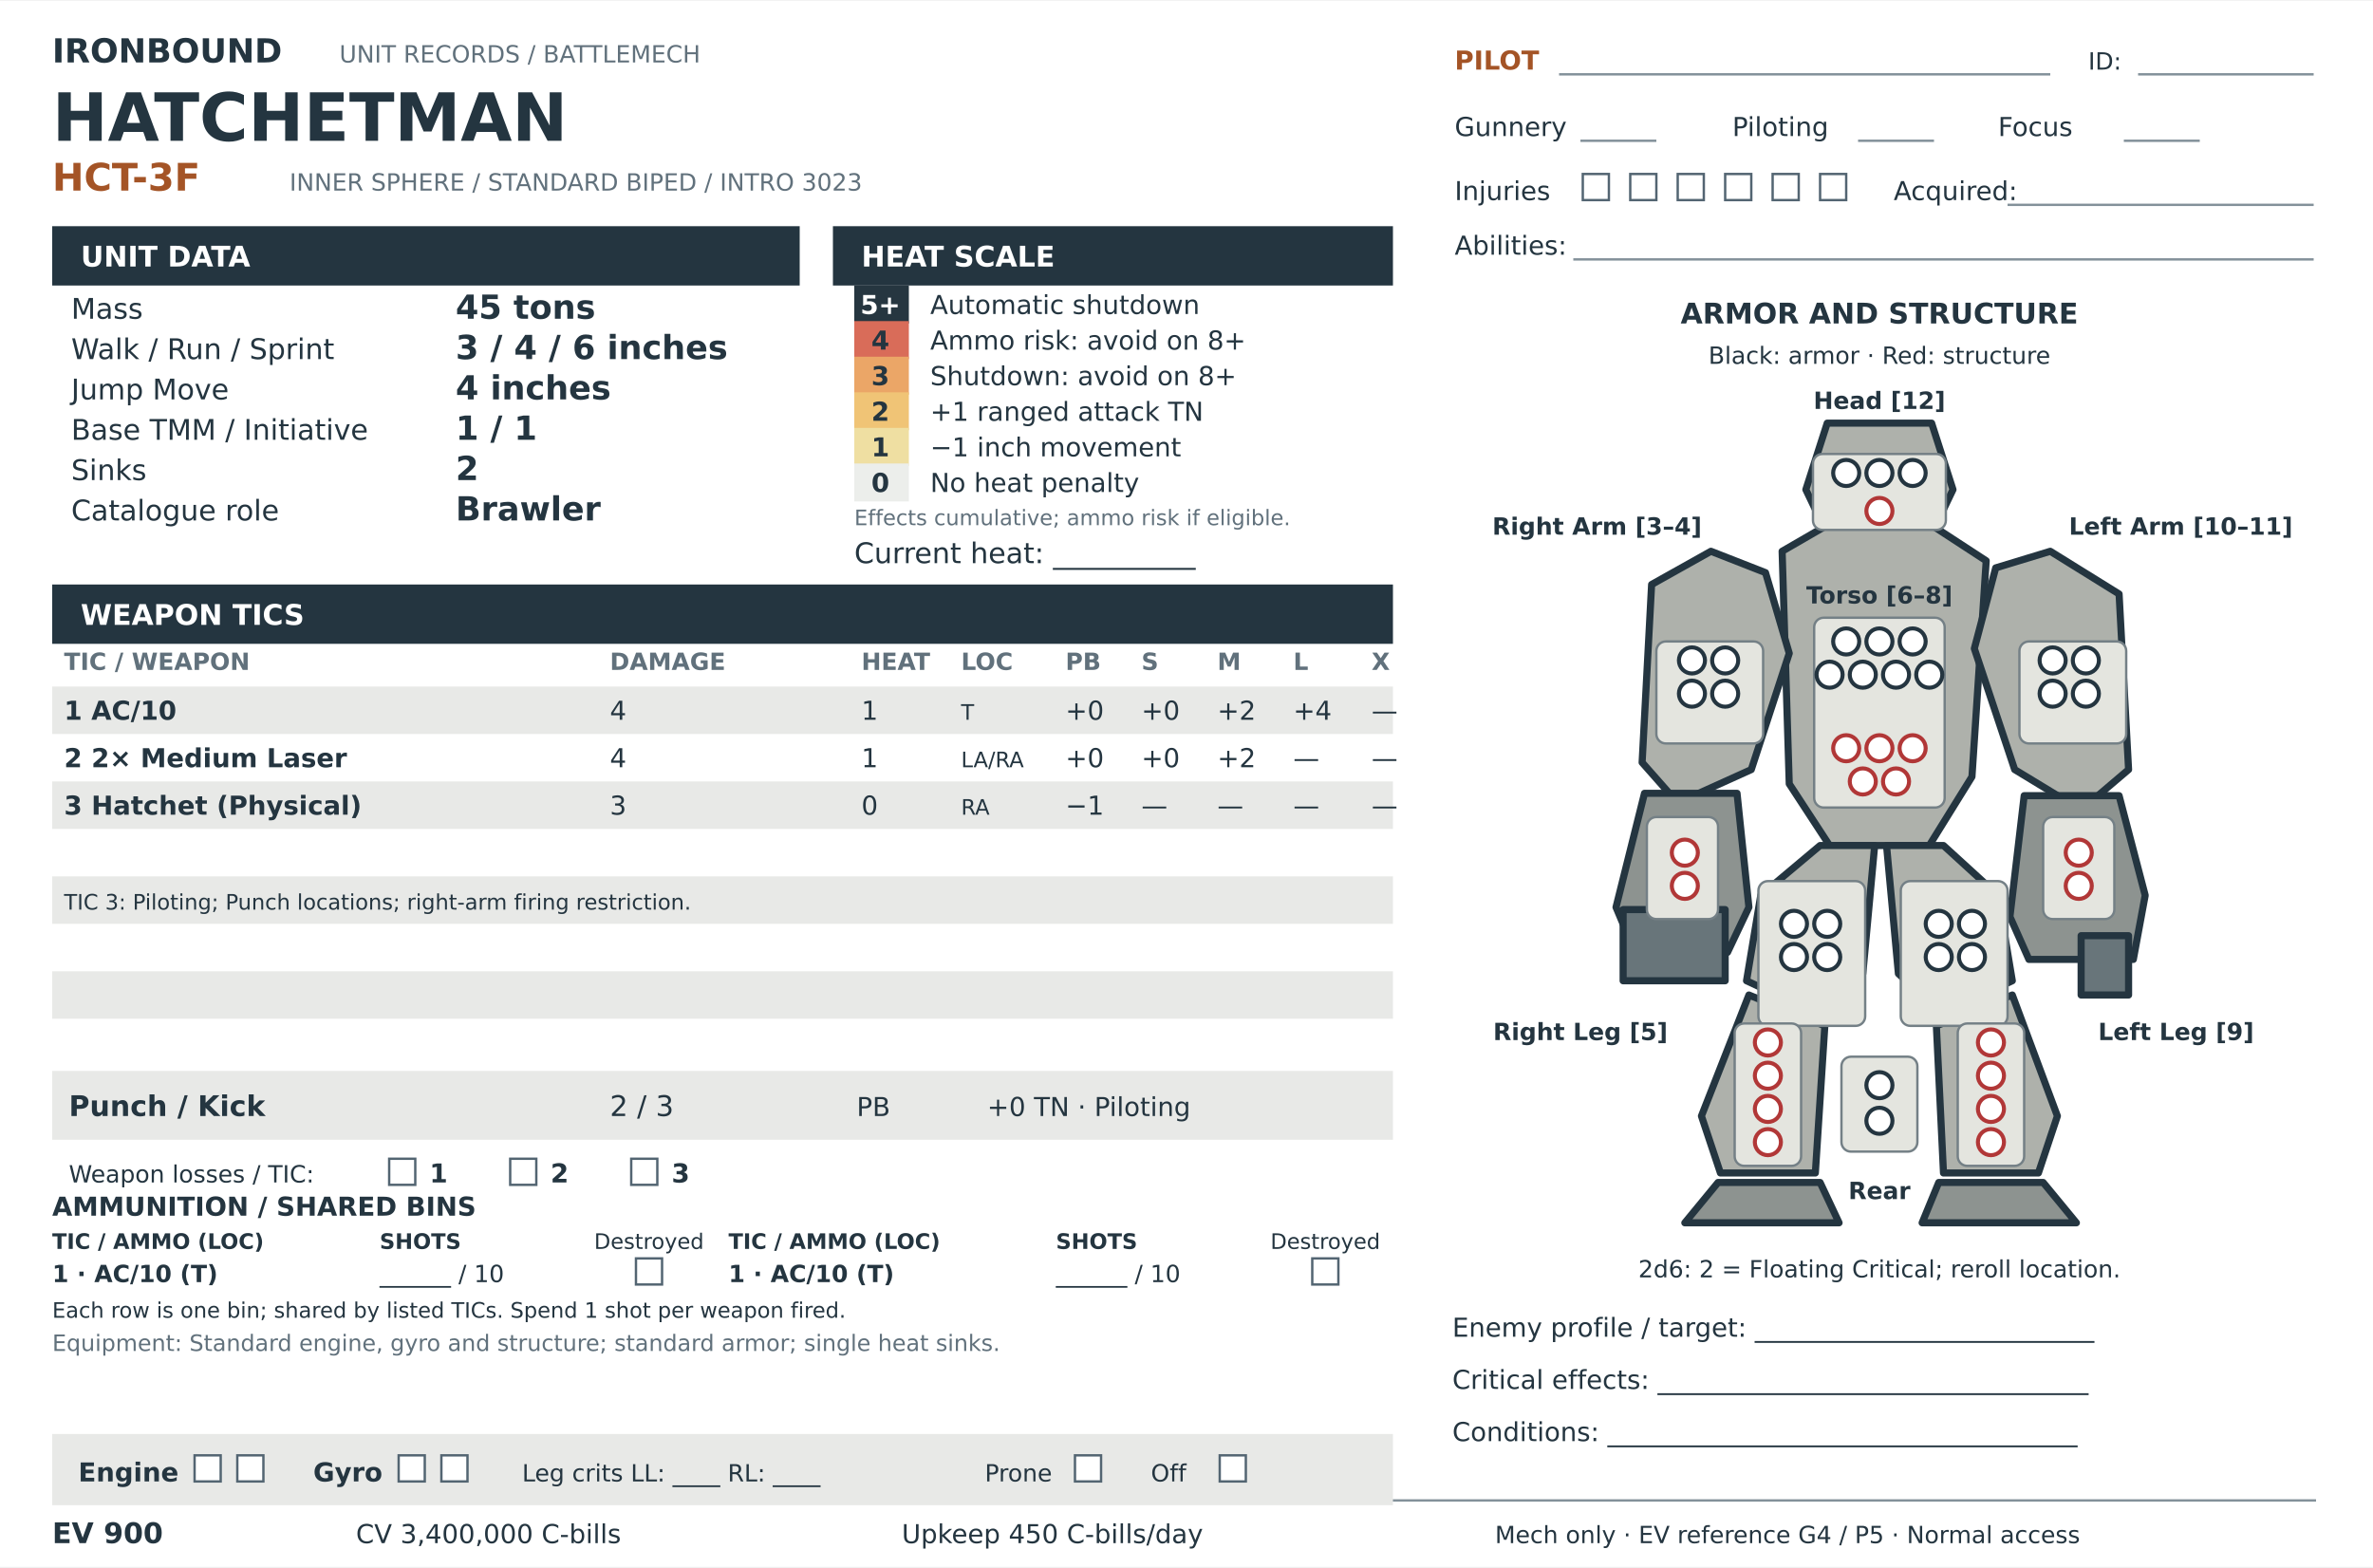
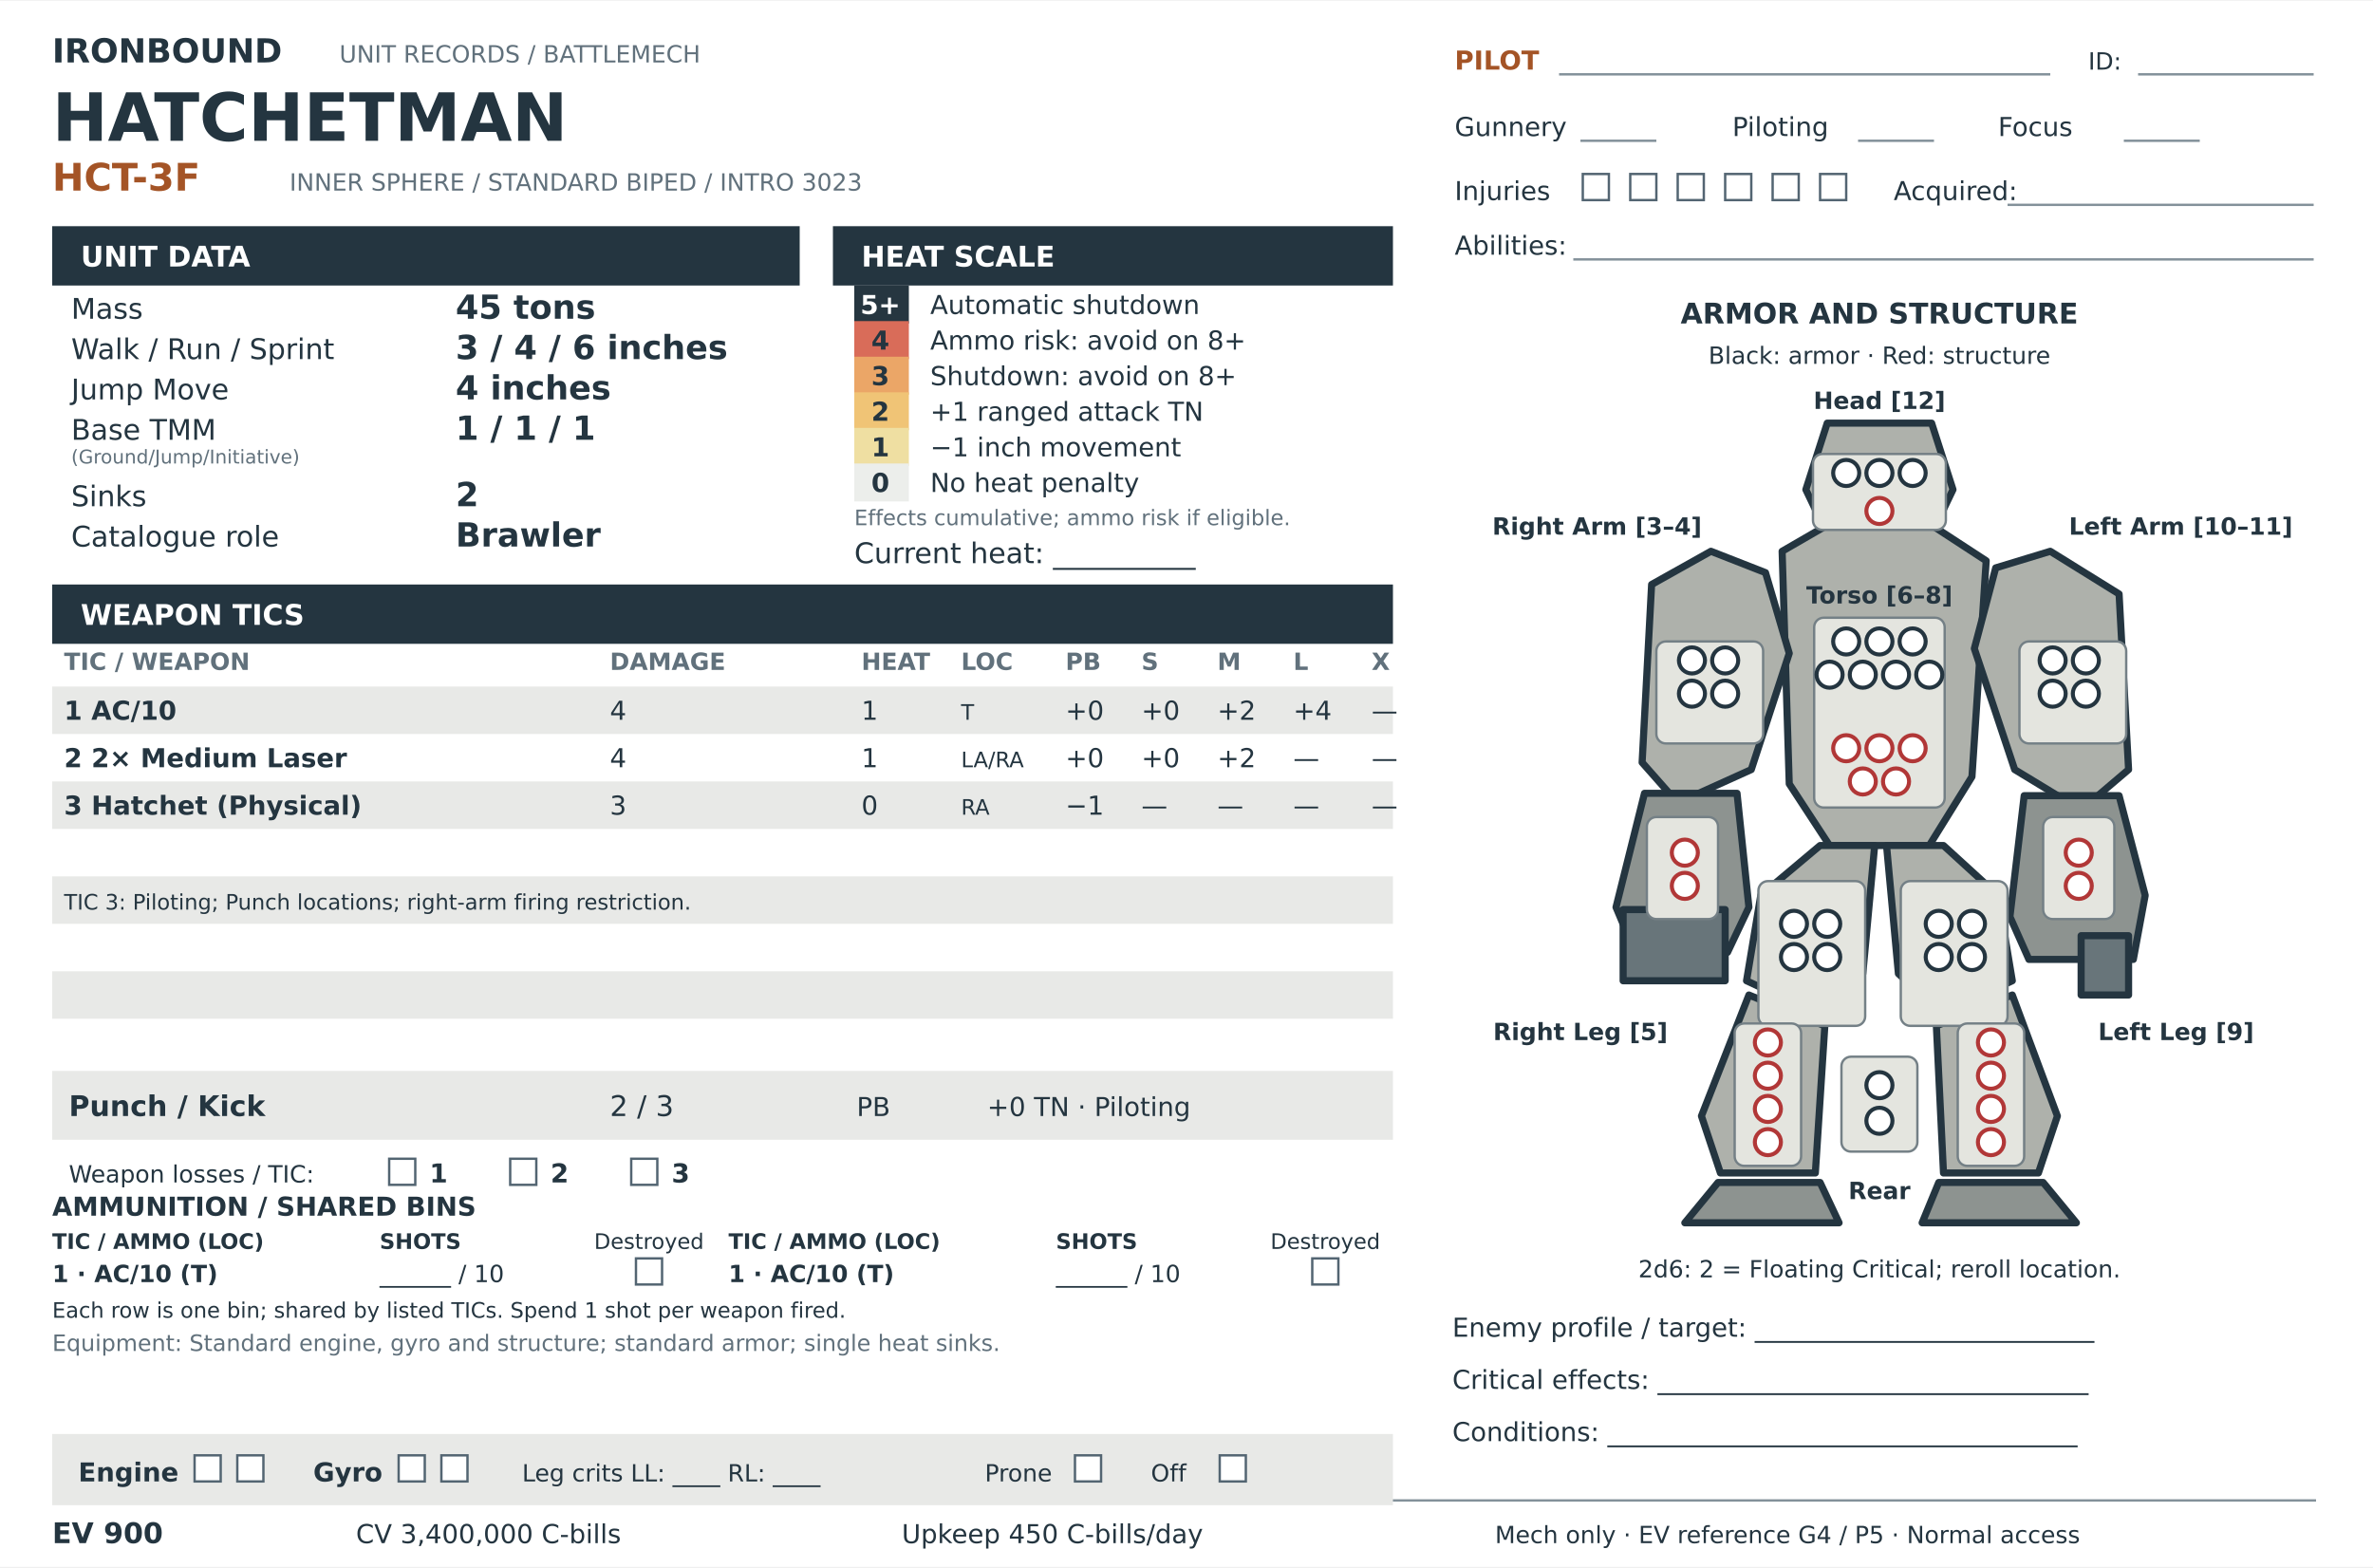
<svg xmlns="http://www.w3.org/2000/svg" width="277mm" height="183mm" viewBox="0 0 1000 660" role="img" aria-labelledby="title desc">
  <g font-family="Arial, Helvetica, sans-serif">
    <rect x="0" y="0" width="1000" height="660" rx="0" fill="#fff" stroke="none" />
    <text x="22" y="26" font-family="DejaVu Sans, Arial, sans-serif" font-size="14" font-weight="bold" fill="#243540" text-anchor="start">IRONBOUND</text>
    <text x="143" y="26" font-family="DejaVu Sans, Arial, sans-serif" font-size="10" fill="#61717c" text-anchor="start">UNIT RECORDS / BATTLEMECH</text>
    <text x="22" y="59" font-family="DejaVu Sans, Arial, sans-serif" font-size="28" font-weight="bold" fill="#243540" text-anchor="start">HATCHETMAN</text>
    <text x="22" y="80" font-family="DejaVu Sans, Arial, sans-serif" font-size="16" font-weight="bold" fill="#a45426" text-anchor="start">HCT-3F</text>
    <text x="122" y="80" font-family="DejaVu Sans, Arial, sans-serif" font-size="10" fill="#61717c" text-anchor="start">INNER SPHERE / STANDARD BIPED / INTRO 3023</text>
    <text x="613" y="29" font-family="DejaVu Sans, Arial, sans-serif" font-size="11" font-weight="bold" fill="#a45426" text-anchor="start">PILOT</text>
    <path d="M657 31H864" fill="none" stroke="#83919a" />
    <text x="880" y="29" font-family="DejaVu Sans, Arial, sans-serif" font-size="10" fill="#243540" text-anchor="start">ID:</text>
    <path d="M901 31H975" fill="none" stroke="#83919a" />
    <text x="613" y="57" font-family="DejaVu Sans, Arial, sans-serif" font-size="11" fill="#243540" text-anchor="start">Gunnery</text>
    <path d="M666 59H698" fill="none" stroke="#83919a" />
    <text x="730" y="57" font-family="DejaVu Sans, Arial, sans-serif" font-size="11" fill="#243540" text-anchor="start">Piloting</text>
    <path d="M783 59H815" fill="none" stroke="#83919a" />
    <text x="842" y="57" font-family="DejaVu Sans, Arial, sans-serif" font-size="11" fill="#243540" text-anchor="start">Focus</text>
    <path d="M895 59H927" fill="none" stroke="#83919a" />
    <text x="613" y="84" font-family="DejaVu Sans, Arial, sans-serif" font-size="11" fill="#243540" text-anchor="start">Injuries</text>
    <rect x="667" y="73" width="11" height="11" rx="0" fill="#fff" stroke="#536572" />
    <rect x="687" y="73" width="11" height="11" rx="0" fill="#fff" stroke="#536572" />
    <rect x="707" y="73" width="11" height="11" rx="0" fill="#fff" stroke="#536572" />
    <rect x="727" y="73" width="11" height="11" rx="0" fill="#fff" stroke="#536572" />
    <rect x="747" y="73" width="11" height="11" rx="0" fill="#fff" stroke="#536572" />
    <rect x="767" y="73" width="11" height="11" rx="0" fill="#fff" stroke="#536572" />
    <text x="798" y="84" font-family="DejaVu Sans, Arial, sans-serif" font-size="11" fill="#243540" text-anchor="start">Acquired:</text>
    <path d="M846 86H975" fill="none" stroke="#83919a" />
    <text x="613" y="107" font-family="DejaVu Sans, Arial, sans-serif" font-size="11" fill="#243540" text-anchor="start">Abilities:</text>
    <path d="M663 109H975" fill="none" stroke="#83919a" />
    <rect x="22" y="95" width="315" height="25" rx="0" fill="#243540" stroke="none" />
    <text x="34" y="112" font-family="DejaVu Sans, Arial, sans-serif" font-size="12" font-weight="bold" fill="#fff" text-anchor="start">UNIT DATA</text>
    <rect x="351" y="95" width="236" height="25" rx="0" fill="#243540" stroke="none" />
    <text x="363" y="112" font-family="DejaVu Sans, Arial, sans-serif" font-size="12" font-weight="bold" fill="#fff" text-anchor="start">HEAT SCALE</text>
    <text x="30" y="134" font-family="DejaVu Sans, Arial, sans-serif" font-size="12" fill="#243540" text-anchor="start">Mass</text>
    <text x="192" y="134" font-family="DejaVu Sans, Arial, sans-serif" font-size="14" font-weight="bold" fill="#243540" text-anchor="start">45 tons</text>
    <text x="30" y="151" font-family="DejaVu Sans, Arial, sans-serif" font-size="12" fill="#243540" text-anchor="start">Walk / Run / Sprint</text>
    <text x="192" y="151" font-family="DejaVu Sans, Arial, sans-serif" font-size="14" font-weight="bold" fill="#243540" text-anchor="start">3 / 4 / 6 inches</text>
    <text x="30" y="168" font-family="DejaVu Sans, Arial, sans-serif" font-size="12" fill="#243540" text-anchor="start">Jump Move</text>
    <text x="192" y="168" font-family="DejaVu Sans, Arial, sans-serif" font-size="14" font-weight="bold" fill="#243540" text-anchor="start">4 inches</text>
-     <text x="30" y="185" font-family="DejaVu Sans, Arial, sans-serif" font-size="12" fill="#243540" text-anchor="start">Base TMM / Initiative</text>
-     <text x="192" y="185" font-family="DejaVu Sans, Arial, sans-serif" font-size="14" font-weight="bold" fill="#243540" text-anchor="start">1 / 1</text>
-     <text x="30" y="202" font-family="DejaVu Sans, Arial, sans-serif" font-size="12" fill="#243540" text-anchor="start">Sinks</text>
-     <text x="192" y="202" font-family="DejaVu Sans, Arial, sans-serif" font-size="14" font-weight="bold" fill="#243540" text-anchor="start">2</text>
-     <text x="30" y="219" font-family="DejaVu Sans, Arial, sans-serif" font-size="12" fill="#243540" text-anchor="start">Catalogue role</text>
-     <text x="192" y="219" font-family="DejaVu Sans, Arial, sans-serif" font-size="14" font-weight="bold" fill="#243540" text-anchor="start">Brawler</text>
+     <text x="30" y="185" font-family="DejaVu Sans, Arial, sans-serif" font-size="12" fill="#243540" text-anchor="start">Base TMM</text>
+     <text x="30" y="195" font-family="DejaVu Sans, Arial, sans-serif" font-size="8" fill="#61717c" text-anchor="start">(Ground/Jump/Initiative)</text>
+     <text x="192" y="185" font-family="DejaVu Sans, Arial, sans-serif" font-size="14" font-weight="bold" fill="#243540" text-anchor="start">1 / 1 / 1</text>
+     <text x="30" y="213" font-family="DejaVu Sans, Arial, sans-serif" font-size="12" fill="#243540" text-anchor="start">Sinks</text>
+     <text x="192" y="213" font-family="DejaVu Sans, Arial, sans-serif" font-size="14" font-weight="bold" fill="#243540" text-anchor="start">2</text>
+     <text x="30" y="230" font-family="DejaVu Sans, Arial, sans-serif" font-size="12" fill="#243540" text-anchor="start">Catalogue role</text>
+     <text x="192" y="230" font-family="DejaVu Sans, Arial, sans-serif" font-size="14" font-weight="bold" fill="#243540" text-anchor="start">Brawler</text>
    <rect x="360" y="120" width="23" height="16" rx="0" fill="#263640" stroke="none" />
    <text x="371" y="132" font-family="DejaVu Sans, Arial, sans-serif" font-size="11" font-weight="bold" fill="#fff" text-anchor="middle">5+</text>
    <text x="392" y="132" font-family="DejaVu Sans, Arial, sans-serif" font-size="11" fill="#243540" text-anchor="start">Automatic shutdown</text>
    <rect x="360" y="135" width="23" height="16" rx="0" fill="#d96c59" stroke="none" />
    <text x="371" y="147" font-family="DejaVu Sans, Arial, sans-serif" font-size="11" font-weight="bold" fill="#243540" text-anchor="middle">4</text>
    <text x="392" y="147" font-family="DejaVu Sans, Arial, sans-serif" font-size="11" fill="#243540" text-anchor="start">Ammo risk: avoid on 8+</text>
    <rect x="360" y="150" width="23" height="16" rx="0" fill="#eba667" stroke="none" />
    <text x="371" y="162" font-family="DejaVu Sans, Arial, sans-serif" font-size="11" font-weight="bold" fill="#243540" text-anchor="middle">3</text>
    <text x="392" y="162" font-family="DejaVu Sans, Arial, sans-serif" font-size="11" fill="#243540" text-anchor="start">Shutdown: avoid on 8+</text>
    <rect x="360" y="165" width="23" height="16" rx="0" fill="#f0c476" stroke="none" />
    <text x="371" y="177" font-family="DejaVu Sans, Arial, sans-serif" font-size="11" font-weight="bold" fill="#243540" text-anchor="middle">2</text>
    <text x="392" y="177" font-family="DejaVu Sans, Arial, sans-serif" font-size="11" fill="#243540" text-anchor="start">+1 ranged attack TN</text>
    <rect x="360" y="180" width="23" height="16" rx="0" fill="#efdfa2" stroke="none" />
    <text x="371" y="192" font-family="DejaVu Sans, Arial, sans-serif" font-size="11" font-weight="bold" fill="#243540" text-anchor="middle">1</text>
    <text x="392" y="192" font-family="DejaVu Sans, Arial, sans-serif" font-size="11" fill="#243540" text-anchor="start">−1 inch movement</text>
    <rect x="360" y="195" width="23" height="16" rx="0" fill="#eceeeb" stroke="none" />
    <text x="371" y="207" font-family="DejaVu Sans, Arial, sans-serif" font-size="11" font-weight="bold" fill="#243540" text-anchor="middle">0</text>
    <text x="392" y="207" font-family="DejaVu Sans, Arial, sans-serif" font-size="11" fill="#243540" text-anchor="start">No heat penalty</text>
    <text x="360" y="221" font-family="DejaVu Sans, Arial, sans-serif" font-size="9" fill="#61717c" text-anchor="start">Effects cumulative; ammo risk if eligible.</text>
    <text x="360" y="237" font-family="DejaVu Sans, Arial, sans-serif" font-size="12" fill="#243540" text-anchor="start">Current heat: __________</text>
    <rect x="22" y="246" width="565" height="25" rx="0" fill="#243540" stroke="none" />
    <text x="34" y="263" font-family="DejaVu Sans, Arial, sans-serif" font-size="12" font-weight="bold" fill="#fff" text-anchor="start">WEAPON TICS</text>
    <text x="27" y="282" font-family="DejaVu Sans, Arial, sans-serif" font-size="10" font-weight="bold" fill="#61717c" text-anchor="start">TIC / WEAPON</text>
    <text x="257" y="282" font-family="DejaVu Sans, Arial, sans-serif" font-size="10" font-weight="bold" fill="#61717c" text-anchor="start">DAMAGE</text>
    <text x="363" y="282" font-family="DejaVu Sans, Arial, sans-serif" font-size="10" font-weight="bold" fill="#61717c" text-anchor="start">HEAT</text>
    <text x="405" y="282" font-family="DejaVu Sans, Arial, sans-serif" font-size="10" font-weight="bold" fill="#61717c" text-anchor="start">LOC</text>
    <text x="449" y="282" font-family="DejaVu Sans, Arial, sans-serif" font-size="10" font-weight="bold" fill="#61717c" text-anchor="start">PB</text>
    <text x="481" y="282" font-family="DejaVu Sans, Arial, sans-serif" font-size="10" font-weight="bold" fill="#61717c" text-anchor="start">S</text>
    <text x="513" y="282" font-family="DejaVu Sans, Arial, sans-serif" font-size="10" font-weight="bold" fill="#61717c" text-anchor="start">M</text>
    <text x="545" y="282" font-family="DejaVu Sans, Arial, sans-serif" font-size="10" font-weight="bold" fill="#61717c" text-anchor="start">L</text>
    <text x="578" y="282" font-family="DejaVu Sans, Arial, sans-serif" font-size="10" font-weight="bold" fill="#61717c" text-anchor="start">X</text>
    <rect x="22" y="289" width="565" height="20" rx="0" fill="#e8e9e7" stroke="none" />
    <text x="27" y="303" font-family="DejaVu Sans, Arial, sans-serif" font-size="11" font-weight="bold" fill="#243540" text-anchor="start">1  AC/10</text>
    <text x="257" y="303" font-family="DejaVu Sans, Arial, sans-serif" font-size="11" fill="#243540" text-anchor="start">4</text>
    <text x="363" y="303" font-family="DejaVu Sans, Arial, sans-serif" font-size="11" fill="#243540" text-anchor="start">1</text>
    <text x="405" y="303" font-family="DejaVu Sans, Arial, sans-serif" font-size="9" fill="#243540" text-anchor="start">T</text>
    <text x="449" y="303" font-family="DejaVu Sans, Arial, sans-serif" font-size="11" fill="#243540" text-anchor="start">+0</text>
    <text x="481" y="303" font-family="DejaVu Sans, Arial, sans-serif" font-size="11" fill="#243540" text-anchor="start">+0</text>
    <text x="513" y="303" font-family="DejaVu Sans, Arial, sans-serif" font-size="11" fill="#243540" text-anchor="start">+2</text>
    <text x="545" y="303" font-family="DejaVu Sans, Arial, sans-serif" font-size="11" fill="#243540" text-anchor="start">+4</text>
    <text x="578" y="303" font-family="DejaVu Sans, Arial, sans-serif" font-size="11" fill="#243540" text-anchor="start">—</text>
    <text x="27" y="323" font-family="DejaVu Sans, Arial, sans-serif" font-size="11" font-weight="bold" fill="#243540" text-anchor="start">2  2× Medium Laser</text>
    <text x="257" y="323" font-family="DejaVu Sans, Arial, sans-serif" font-size="11" fill="#243540" text-anchor="start">4</text>
    <text x="363" y="323" font-family="DejaVu Sans, Arial, sans-serif" font-size="11" fill="#243540" text-anchor="start">1</text>
    <text x="405" y="323" font-family="DejaVu Sans, Arial, sans-serif" font-size="9" fill="#243540" text-anchor="start">LA/RA</text>
    <text x="449" y="323" font-family="DejaVu Sans, Arial, sans-serif" font-size="11" fill="#243540" text-anchor="start">+0</text>
    <text x="481" y="323" font-family="DejaVu Sans, Arial, sans-serif" font-size="11" fill="#243540" text-anchor="start">+0</text>
    <text x="513" y="323" font-family="DejaVu Sans, Arial, sans-serif" font-size="11" fill="#243540" text-anchor="start">+2</text>
    <text x="545" y="323" font-family="DejaVu Sans, Arial, sans-serif" font-size="11" fill="#243540" text-anchor="start">—</text>
    <text x="578" y="323" font-family="DejaVu Sans, Arial, sans-serif" font-size="11" fill="#243540" text-anchor="start">—</text>
    <rect x="22" y="329" width="565" height="20" rx="0" fill="#e8e9e7" stroke="none" />
    <text x="27" y="343" font-family="DejaVu Sans, Arial, sans-serif" font-size="11" font-weight="bold" fill="#243540" text-anchor="start">3  Hatchet (Physical)</text>
    <text x="257" y="343" font-family="DejaVu Sans, Arial, sans-serif" font-size="11" fill="#243540" text-anchor="start">3</text>
    <text x="363" y="343" font-family="DejaVu Sans, Arial, sans-serif" font-size="11" fill="#243540" text-anchor="start">0</text>
    <text x="405" y="343" font-family="DejaVu Sans, Arial, sans-serif" font-size="9" fill="#243540" text-anchor="start">RA</text>
    <text x="449" y="343" font-family="DejaVu Sans, Arial, sans-serif" font-size="11" fill="#243540" text-anchor="start">−1</text>
    <text x="481" y="343" font-family="DejaVu Sans, Arial, sans-serif" font-size="11" fill="#243540" text-anchor="start">—</text>
    <text x="513" y="343" font-family="DejaVu Sans, Arial, sans-serif" font-size="11" fill="#243540" text-anchor="start">—</text>
    <text x="545" y="343" font-family="DejaVu Sans, Arial, sans-serif" font-size="11" fill="#243540" text-anchor="start">—</text>
    <text x="578" y="343" font-family="DejaVu Sans, Arial, sans-serif" font-size="11" fill="#243540" text-anchor="start">—</text>
    <text x="27" y="363" font-family="DejaVu Sans, Arial, sans-serif" font-size="11" font-weight="bold" fill="#243540" text-anchor="start" />
    <text x="257" y="363" font-family="DejaVu Sans, Arial, sans-serif" font-size="11" fill="#243540" text-anchor="start" />
    <text x="363" y="363" font-family="DejaVu Sans, Arial, sans-serif" font-size="11" fill="#243540" text-anchor="start" />
    <text x="405" y="363" font-family="DejaVu Sans, Arial, sans-serif" font-size="9" fill="#243540" text-anchor="start" />
    <text x="449" y="363" font-family="DejaVu Sans, Arial, sans-serif" font-size="11" fill="#243540" text-anchor="start" />
    <text x="481" y="363" font-family="DejaVu Sans, Arial, sans-serif" font-size="11" fill="#243540" text-anchor="start" />
    <text x="513" y="363" font-family="DejaVu Sans, Arial, sans-serif" font-size="11" fill="#243540" text-anchor="start" />
    <text x="545" y="363" font-family="DejaVu Sans, Arial, sans-serif" font-size="11" fill="#243540" text-anchor="start" />
    <text x="578" y="363" font-family="DejaVu Sans, Arial, sans-serif" font-size="11" fill="#243540" text-anchor="start" />
    <rect x="22" y="369" width="565" height="20" rx="0" fill="#e8e9e7" stroke="none" />
    <text x="27" y="383" font-family="DejaVu Sans, Arial, sans-serif" font-size="11" font-weight="bold" fill="#243540" text-anchor="start" />
    <text x="257" y="383" font-family="DejaVu Sans, Arial, sans-serif" font-size="11" fill="#243540" text-anchor="start" />
    <text x="363" y="383" font-family="DejaVu Sans, Arial, sans-serif" font-size="11" fill="#243540" text-anchor="start" />
    <text x="405" y="383" font-family="DejaVu Sans, Arial, sans-serif" font-size="11" fill="#243540" text-anchor="start" />
    <text x="449" y="383" font-family="DejaVu Sans, Arial, sans-serif" font-size="11" fill="#243540" text-anchor="start" />
    <text x="481" y="383" font-family="DejaVu Sans, Arial, sans-serif" font-size="11" fill="#243540" text-anchor="start" />
    <text x="513" y="383" font-family="DejaVu Sans, Arial, sans-serif" font-size="11" fill="#243540" text-anchor="start" />
    <text x="545" y="383" font-family="DejaVu Sans, Arial, sans-serif" font-size="11" fill="#243540" text-anchor="start" />
    <text x="578" y="383" font-family="DejaVu Sans, Arial, sans-serif" font-size="11" fill="#243540" text-anchor="start" />
    <text x="27" y="403" font-family="DejaVu Sans, Arial, sans-serif" font-size="11" font-weight="bold" fill="#243540" text-anchor="start" />
    <text x="257" y="403" font-family="DejaVu Sans, Arial, sans-serif" font-size="11" fill="#243540" text-anchor="start" />
    <text x="363" y="403" font-family="DejaVu Sans, Arial, sans-serif" font-size="11" fill="#243540" text-anchor="start" />
    <text x="405" y="403" font-family="DejaVu Sans, Arial, sans-serif" font-size="11" fill="#243540" text-anchor="start" />
    <text x="449" y="403" font-family="DejaVu Sans, Arial, sans-serif" font-size="11" fill="#243540" text-anchor="start" />
    <text x="481" y="403" font-family="DejaVu Sans, Arial, sans-serif" font-size="11" fill="#243540" text-anchor="start" />
    <text x="513" y="403" font-family="DejaVu Sans, Arial, sans-serif" font-size="11" fill="#243540" text-anchor="start" />
    <text x="545" y="403" font-family="DejaVu Sans, Arial, sans-serif" font-size="11" fill="#243540" text-anchor="start" />
    <text x="578" y="403" font-family="DejaVu Sans, Arial, sans-serif" font-size="11" fill="#243540" text-anchor="start" />
    <rect x="22" y="409" width="565" height="20" rx="0" fill="#e8e9e7" stroke="none" />
    <text x="27" y="423" font-family="DejaVu Sans, Arial, sans-serif" font-size="11" font-weight="bold" fill="#243540" text-anchor="start" />
    <text x="257" y="423" font-family="DejaVu Sans, Arial, sans-serif" font-size="11" fill="#243540" text-anchor="start" />
    <text x="363" y="423" font-family="DejaVu Sans, Arial, sans-serif" font-size="11" fill="#243540" text-anchor="start" />
    <text x="405" y="423" font-family="DejaVu Sans, Arial, sans-serif" font-size="11" fill="#243540" text-anchor="start" />
    <text x="449" y="423" font-family="DejaVu Sans, Arial, sans-serif" font-size="11" fill="#243540" text-anchor="start" />
    <text x="481" y="423" font-family="DejaVu Sans, Arial, sans-serif" font-size="11" fill="#243540" text-anchor="start" />
    <text x="513" y="423" font-family="DejaVu Sans, Arial, sans-serif" font-size="11" fill="#243540" text-anchor="start" />
    <text x="545" y="423" font-family="DejaVu Sans, Arial, sans-serif" font-size="11" fill="#243540" text-anchor="start" />
    <text x="578" y="423" font-family="DejaVu Sans, Arial, sans-serif" font-size="11" fill="#243540" text-anchor="start" />
    <text x="27" y="443" font-family="DejaVu Sans, Arial, sans-serif" font-size="11" font-weight="bold" fill="#243540" text-anchor="start" />
    <text x="257" y="443" font-family="DejaVu Sans, Arial, sans-serif" font-size="11" fill="#243540" text-anchor="start" />
    <text x="363" y="443" font-family="DejaVu Sans, Arial, sans-serif" font-size="11" fill="#243540" text-anchor="start" />
    <text x="405" y="443" font-family="DejaVu Sans, Arial, sans-serif" font-size="11" fill="#243540" text-anchor="start" />
    <text x="449" y="443" font-family="DejaVu Sans, Arial, sans-serif" font-size="11" fill="#243540" text-anchor="start" />
    <text x="481" y="443" font-family="DejaVu Sans, Arial, sans-serif" font-size="11" fill="#243540" text-anchor="start" />
    <text x="513" y="443" font-family="DejaVu Sans, Arial, sans-serif" font-size="11" fill="#243540" text-anchor="start" />
    <text x="545" y="443" font-family="DejaVu Sans, Arial, sans-serif" font-size="11" fill="#243540" text-anchor="start" />
    <text x="578" y="443" font-family="DejaVu Sans, Arial, sans-serif" font-size="11" fill="#243540" text-anchor="start" />
    <rect x="22" y="451" width="565" height="29" rx="0" fill="#e8e9e7" stroke="none" />
    <text x="29" y="470" font-family="DejaVu Sans, Arial, sans-serif" font-size="12" font-weight="bold" fill="#243540" text-anchor="start">Punch / Kick</text>
    <text x="257" y="470" font-family="DejaVu Sans, Arial, sans-serif" font-size="12" fill="#243540" text-anchor="start">2 / 3</text>
    <text x="361" y="470" font-family="DejaVu Sans, Arial, sans-serif" font-size="11" fill="#243540" text-anchor="start">PB</text>
    <text x="416" y="470" font-family="DejaVu Sans, Arial, sans-serif" font-size="11" fill="#243540" text-anchor="start">+0 TN · Piloting</text>
    <g transform="translate(612 120)">
      <text x="180" y="16" font-family="DejaVu Sans, Arial, sans-serif" font-size="12" font-weight="bold" fill="#243540" text-anchor="middle">ARMOR AND STRUCTURE</text>
      <text x="180" y="33" font-family="DejaVu Sans, Arial, sans-serif" font-size="10" fill="#243540" text-anchor="middle">Black: armor · Red: structure</text>
      <path d="M158 58H202L211 86L200 109H160L149 86Z" fill="#aeb1ab" stroke="#243540" stroke-width="3" stroke-linejoin="round" />
      <path d="M139 112L158 101H202L225 116L219 207L201 236H159L142 210Z" fill="#aeb1ab" stroke="#243540" stroke-width="3" stroke-linejoin="round" />
      <path d="M132 121L109 112L84 126L80 201L95 218L126 204L142 155Z" fill="#aeb1ab" stroke="#243540" stroke-width="3" stroke-linejoin="round" />
      <path d="M229 119L252 112L281 130L285 204L265 221L237 204L220 153Z" fill="#aeb1ab" stroke="#243540" stroke-width="3" stroke-linejoin="round" />
      <path d="M81 214H120L125 262L116 281H77L69 262Z" fill="#8d9390" stroke="#243540" stroke-width="3" stroke-linejoin="round" />
      <path d="M241 215H281L292 257L287 284H243L235 266Z" fill="#8d9390" stroke="#243540" stroke-width="3" stroke-linejoin="round" />
      <path d="M72 263H115V293H72Z" fill="#68757a" stroke="#243540" stroke-width="3" stroke-linejoin="round" />
      <path d="M265 274H285V299H265Z" fill="#68757a" stroke="#243540" stroke-width="3" stroke-linejoin="round" />
      <path d="M155 236H178L173 290L154 307L124 293L130 257Z" fill="#aeb1ab" stroke="#243540" stroke-width="3" stroke-linejoin="round" />
      <path d="M183 236H207L230 257L236 293L206 307L188 290Z" fill="#aeb1ab" stroke="#243540" stroke-width="3" stroke-linejoin="round" />
      <path d="M125 299L157 312L153 374H113L105 350Z" fill="#aeb1ab" stroke="#243540" stroke-width="3" stroke-linejoin="round" />
      <path d="M204 312L236 299L255 350L247 374H207Z" fill="#aeb1ab" stroke="#243540" stroke-width="3" stroke-linejoin="round" />
      <path d="M112 378H155L163 395H98Z" fill="#8d9390" stroke="#243540" stroke-width="3" stroke-linejoin="round" />
      <path d="M205 378H249L263 395H198Z" fill="#8d9390" stroke="#243540" stroke-width="3" stroke-linejoin="round" />
      <rect x="152" y="71" width="56" height="32" rx="4" fill="#e4e5df" stroke="#748086" />
      <rect x="152.5" y="140" width="55" height="80" rx="4" fill="#e4e5df" stroke="#748086" />
      <rect x="86" y="150" width="45" height="43" rx="4" fill="#e4e5df" stroke="#748086" />
      <rect x="239" y="150" width="45" height="43" rx="4" fill="#e4e5df" stroke="#748086" />
      <rect x="82" y="224" width="30" height="43" rx="4" fill="#e4e5df" stroke="#748086" />
      <rect x="249" y="224" width="30" height="43" rx="4" fill="#e4e5df" stroke="#748086" />
      <rect x="129" y="251" width="45" height="61" rx="4" fill="#e4e5df" stroke="#748086" />
      <rect x="189" y="251" width="45" height="61" rx="4" fill="#e4e5df" stroke="#748086" />
      <rect x="119" y="311" width="28" height="60" rx="4" fill="#e4e5df" stroke="#748086" />
      <rect x="213" y="311" width="28" height="60" rx="4" fill="#e4e5df" stroke="#748086" />
      <rect x="164" y="325" width="32" height="40" rx="4" fill="#e4e5df" stroke="#748086" />
      <text x="180" y="52" font-family="DejaVu Sans, Arial, sans-serif" font-size="10" font-weight="bold" fill="#243540" text-anchor="middle">Head [12]</text>
      <text x="180" y="134" font-family="DejaVu Sans, Arial, sans-serif" font-size="10" font-weight="bold" fill="#243540" text-anchor="middle">Torso [6–8]</text>
      <text x="61" y="105" font-family="DejaVu Sans, Arial, sans-serif" font-size="10" font-weight="bold" fill="#243540" text-anchor="middle">Right Arm [3–4]</text>
      <text x="307" y="105" font-family="DejaVu Sans, Arial, sans-serif" font-size="10" font-weight="bold" fill="#243540" text-anchor="middle">Left Arm [10–11]</text>
      <text x="54" y="318" font-family="DejaVu Sans, Arial, sans-serif" font-size="10" font-weight="bold" fill="#243540" text-anchor="middle">Right Leg [5]</text>
      <text x="305" y="318" font-family="DejaVu Sans, Arial, sans-serif" font-size="10" font-weight="bold" fill="#243540" text-anchor="middle">Left Leg [9]</text>
      <text x="180" y="385" font-family="DejaVu Sans, Arial, sans-serif" font-size="10" font-weight="bold" fill="#243540" text-anchor="middle">Rear</text>
      <text x="180" y="418" font-family="DejaVu Sans, Arial, sans-serif" font-size="10" fill="#243540" text-anchor="middle">2d6: 2 = Floating Critical; reroll location.</text>
      <text x="0" y="443" font-family="DejaVu Sans, Arial, sans-serif" font-size="11" fill="#243540" text-anchor="start">Enemy profile / target: __________________________</text>
      <text x="0" y="465" font-family="DejaVu Sans, Arial, sans-serif" font-size="11" fill="#243540" text-anchor="start">Critical effects: _________________________________</text>
      <text x="0" y="487" font-family="DejaVu Sans, Arial, sans-serif" font-size="11" fill="#243540" text-anchor="start">Conditions: ____________________________________</text>
      <circle cx="166" cy="79" r="5.5" fill="#fff" stroke="#243540" stroke-width="1.7" />
      <circle cx="180" cy="79" r="5.5" fill="#fff" stroke="#243540" stroke-width="1.7" />
      <circle cx="194" cy="79" r="5.5" fill="#fff" stroke="#243540" stroke-width="1.7" />
      <circle cx="180" cy="95" r="5.5" fill="#fff" stroke="#b13737" stroke-width="1.7" />
      <circle cx="166" cy="150" r="5.5" fill="#fff" stroke="#243540" stroke-width="1.7" />
      <circle cx="180" cy="150" r="5.5" fill="#fff" stroke="#243540" stroke-width="1.7" />
      <circle cx="194" cy="150" r="5.5" fill="#fff" stroke="#243540" stroke-width="1.7" />
      <circle cx="159" cy="164" r="5.5" fill="#fff" stroke="#243540" stroke-width="1.7" />
      <circle cx="173" cy="164" r="5.5" fill="#fff" stroke="#243540" stroke-width="1.7" />
      <circle cx="187" cy="164" r="5.5" fill="#fff" stroke="#243540" stroke-width="1.7" />
      <circle cx="201" cy="164" r="5.5" fill="#fff" stroke="#243540" stroke-width="1.7" />
      <circle cx="166" cy="195" r="5.5" fill="#fff" stroke="#b13737" stroke-width="1.7" />
      <circle cx="180" cy="195" r="5.5" fill="#fff" stroke="#b13737" stroke-width="1.7" />
      <circle cx="194" cy="195" r="5.5" fill="#fff" stroke="#b13737" stroke-width="1.7" />
      <circle cx="173" cy="209" r="5.5" fill="#fff" stroke="#b13737" stroke-width="1.7" />
      <circle cx="187" cy="209" r="5.5" fill="#fff" stroke="#b13737" stroke-width="1.7" />
      <circle cx="101" cy="158" r="5.5" fill="#fff" stroke="#243540" stroke-width="1.7" />
      <circle cx="115" cy="158" r="5.5" fill="#fff" stroke="#243540" stroke-width="1.7" />
      <circle cx="101" cy="172" r="5.5" fill="#fff" stroke="#243540" stroke-width="1.7" />
      <circle cx="115" cy="172" r="5.5" fill="#fff" stroke="#243540" stroke-width="1.7" />
      <circle cx="253" cy="158" r="5.5" fill="#fff" stroke="#243540" stroke-width="1.7" />
      <circle cx="267" cy="158" r="5.5" fill="#fff" stroke="#243540" stroke-width="1.7" />
      <circle cx="253" cy="172" r="5.5" fill="#fff" stroke="#243540" stroke-width="1.7" />
      <circle cx="267" cy="172" r="5.5" fill="#fff" stroke="#243540" stroke-width="1.7" />
      <circle cx="98" cy="239" r="5.5" fill="#fff" stroke="#b13737" stroke-width="1.7" />
      <circle cx="98" cy="253" r="5.5" fill="#fff" stroke="#b13737" stroke-width="1.7" />
      <circle cx="264" cy="239" r="5.5" fill="#fff" stroke="#b13737" stroke-width="1.7" />
      <circle cx="264" cy="253" r="5.5" fill="#fff" stroke="#b13737" stroke-width="1.7" />
      <circle cx="144" cy="269" r="5.5" fill="#fff" stroke="#243540" stroke-width="1.7" />
      <circle cx="158" cy="269" r="5.5" fill="#fff" stroke="#243540" stroke-width="1.7" />
      <circle cx="144" cy="283" r="5.5" fill="#fff" stroke="#243540" stroke-width="1.7" />
      <circle cx="158" cy="283" r="5.5" fill="#fff" stroke="#243540" stroke-width="1.7" />
      <circle cx="205" cy="269" r="5.5" fill="#fff" stroke="#243540" stroke-width="1.7" />
      <circle cx="219" cy="269" r="5.5" fill="#fff" stroke="#243540" stroke-width="1.7" />
      <circle cx="205" cy="283" r="5.5" fill="#fff" stroke="#243540" stroke-width="1.7" />
      <circle cx="219" cy="283" r="5.5" fill="#fff" stroke="#243540" stroke-width="1.7" />
      <circle cx="133" cy="319" r="5.5" fill="#fff" stroke="#b13737" stroke-width="1.7" />
      <circle cx="133" cy="333" r="5.5" fill="#fff" stroke="#b13737" stroke-width="1.7" />
      <circle cx="133" cy="347" r="5.5" fill="#fff" stroke="#b13737" stroke-width="1.7" />
      <circle cx="133" cy="361" r="5.5" fill="#fff" stroke="#b13737" stroke-width="1.7" />
      <circle cx="227" cy="319" r="5.5" fill="#fff" stroke="#b13737" stroke-width="1.7" />
      <circle cx="227" cy="333" r="5.5" fill="#fff" stroke="#b13737" stroke-width="1.7" />
      <circle cx="227" cy="347" r="5.5" fill="#fff" stroke="#b13737" stroke-width="1.7" />
      <circle cx="227" cy="361" r="5.5" fill="#fff" stroke="#b13737" stroke-width="1.7" />
      <circle cx="180" cy="337" r="5.5" fill="#fff" stroke="#243540" stroke-width="1.7" />
      <circle cx="180" cy="352" r="5.5" fill="#fff" stroke="#243540" stroke-width="1.7" />
    </g>
    <path d="M22 632H976" fill="none" stroke="#83919a" />
    <text x="22" y="650" font-family="DejaVu Sans, Arial, sans-serif" font-size="12" font-weight="bold" fill="#243540" text-anchor="start">EV 900</text>
    <text x="150" y="650" font-family="DejaVu Sans, Arial, sans-serif" font-size="11" fill="#243540" text-anchor="start">CV 3,400,000 C-bills</text>
    <text x="380" y="650" font-family="DejaVu Sans, Arial, sans-serif" font-size="11" fill="#243540" text-anchor="start">Upkeep 450 C-bills/day</text>
    <text x="630" y="650" font-family="DejaVu Sans, Arial, sans-serif" font-size="10" fill="#243540" text-anchor="start">Mech only · EV reference G4 / P5 · Normal access</text>
    <text x="27" y="383" font-family="DejaVu Sans, Arial, sans-serif" font-size="9" fill="#243540" text-anchor="start">TIC 3: Piloting; Punch locations; right-arm firing restriction.</text>
    <text x="29" y="498" font-family="DejaVu Sans, Arial, sans-serif" font-size="10" fill="#243540" text-anchor="start">Weapon losses / TIC:</text>
    <rect x="164" y="488" width="11" height="11" fill="#fff" stroke="#536572" />
    <text x="181" y="498" font-family="DejaVu Sans, Arial, sans-serif" font-size="11" fill="#243540" text-anchor="start" font-weight="bold">1</text>
    <rect x="215" y="488" width="11" height="11" fill="#fff" stroke="#536572" />
    <text x="232" y="498" font-family="DejaVu Sans, Arial, sans-serif" font-size="11" fill="#243540" text-anchor="start" font-weight="bold">2</text>
    <rect x="266" y="488" width="11" height="11" fill="#fff" stroke="#536572" />
    <text x="283" y="498" font-family="DejaVu Sans, Arial, sans-serif" font-size="11" fill="#243540" text-anchor="start" font-weight="bold">3</text>
    <text x="22" y="512" font-family="DejaVu Sans, Arial, sans-serif" font-size="11" fill="#243540" text-anchor="start" font-weight="bold">AMMUNITION / SHARED BINS</text>
    <text x="22" y="526" font-family="DejaVu Sans, Arial, sans-serif" font-size="9" fill="#243540" text-anchor="start" font-weight="bold">TIC / AMMO (LOC)</text>
    <text x="160" y="526" font-family="DejaVu Sans, Arial, sans-serif" font-size="9" fill="#243540" text-anchor="start" font-weight="bold">SHOTS</text>
    <text x="273.5" y="526" font-family="DejaVu Sans, Arial, sans-serif" font-size="9" fill="#243540" text-anchor="middle">Destroyed</text>
    <text x="307" y="526" font-family="DejaVu Sans, Arial, sans-serif" font-size="9" fill="#243540" text-anchor="start" font-weight="bold">TIC / AMMO (LOC)</text>
    <text x="445" y="526" font-family="DejaVu Sans, Arial, sans-serif" font-size="9" fill="#243540" text-anchor="start" font-weight="bold">SHOTS</text>
    <text x="558.5" y="526" font-family="DejaVu Sans, Arial, sans-serif" font-size="9" fill="#243540" text-anchor="middle">Destroyed</text>
    <text x="22" y="540" font-family="DejaVu Sans, Arial, sans-serif" font-size="10" fill="#243540" text-anchor="start" font-weight="bold">1 · AC/10 (T)</text>
    <text x="160" y="540" font-family="DejaVu Sans, Arial, sans-serif" font-size="10" fill="#243540" text-anchor="start">______ / 10</text>
    <rect x="268" y="530" width="11" height="11" fill="#fff" stroke="#536572" />
    <text x="307" y="540" font-family="DejaVu Sans, Arial, sans-serif" font-size="10" fill="#243540" text-anchor="start" font-weight="bold">1 · AC/10 (T)</text>
    <text x="445" y="540" font-family="DejaVu Sans, Arial, sans-serif" font-size="10" fill="#243540" text-anchor="start">______ / 10</text>
    <rect x="553" y="530" width="11" height="11" fill="#fff" stroke="#536572" />
    <text x="22" y="555" font-family="DejaVu Sans, Arial, sans-serif" font-size="9" fill="#243540" text-anchor="start">Each row is one bin; shared by listed TICs. Spend 1 shot per weapon fired.</text>
    <text x="22" y="569" font-family="DejaVu Sans, Arial, sans-serif" font-size="9.5" fill="#61717c" text-anchor="start">Equipment: Standard engine, gyro and structure; standard armor; single heat sinks.</text>
    <rect x="22" y="604" width="565" height="30" fill="#e8e9e7" stroke="none" />
    <text x="33" y="624" font-family="DejaVu Sans, Arial, sans-serif" font-size="11" fill="#243540" text-anchor="start" font-weight="bold">Engine</text>
    <rect x="82" y="613" width="11" height="11" fill="#fff" stroke="#536572" />
    <rect x="100" y="613" width="11" height="11" fill="#fff" stroke="#536572" />
    <text x="132" y="624" font-family="DejaVu Sans, Arial, sans-serif" font-size="11" fill="#243540" text-anchor="start" font-weight="bold">Gyro</text>
    <rect x="168" y="613" width="11" height="11" fill="#fff" stroke="#536572" />
    <rect x="186" y="613" width="11" height="11" fill="#fff" stroke="#536572" />
    <text x="220" y="624" font-family="DejaVu Sans, Arial, sans-serif" font-size="10" fill="#243540" text-anchor="start">Leg crits LL: ____  RL: ____</text>
    <text x="415" y="624" font-family="DejaVu Sans, Arial, sans-serif" font-size="10" fill="#243540" text-anchor="start">Prone</text>
    <rect x="453" y="613" width="11" height="11" fill="#fff" stroke="#536572" />
    <text x="485" y="624" font-family="DejaVu Sans, Arial, sans-serif" font-size="10" fill="#243540" text-anchor="start">Off</text>
    <rect x="514" y="613" width="11" height="11" fill="#fff" stroke="#536572" />
  </g>
</svg>
